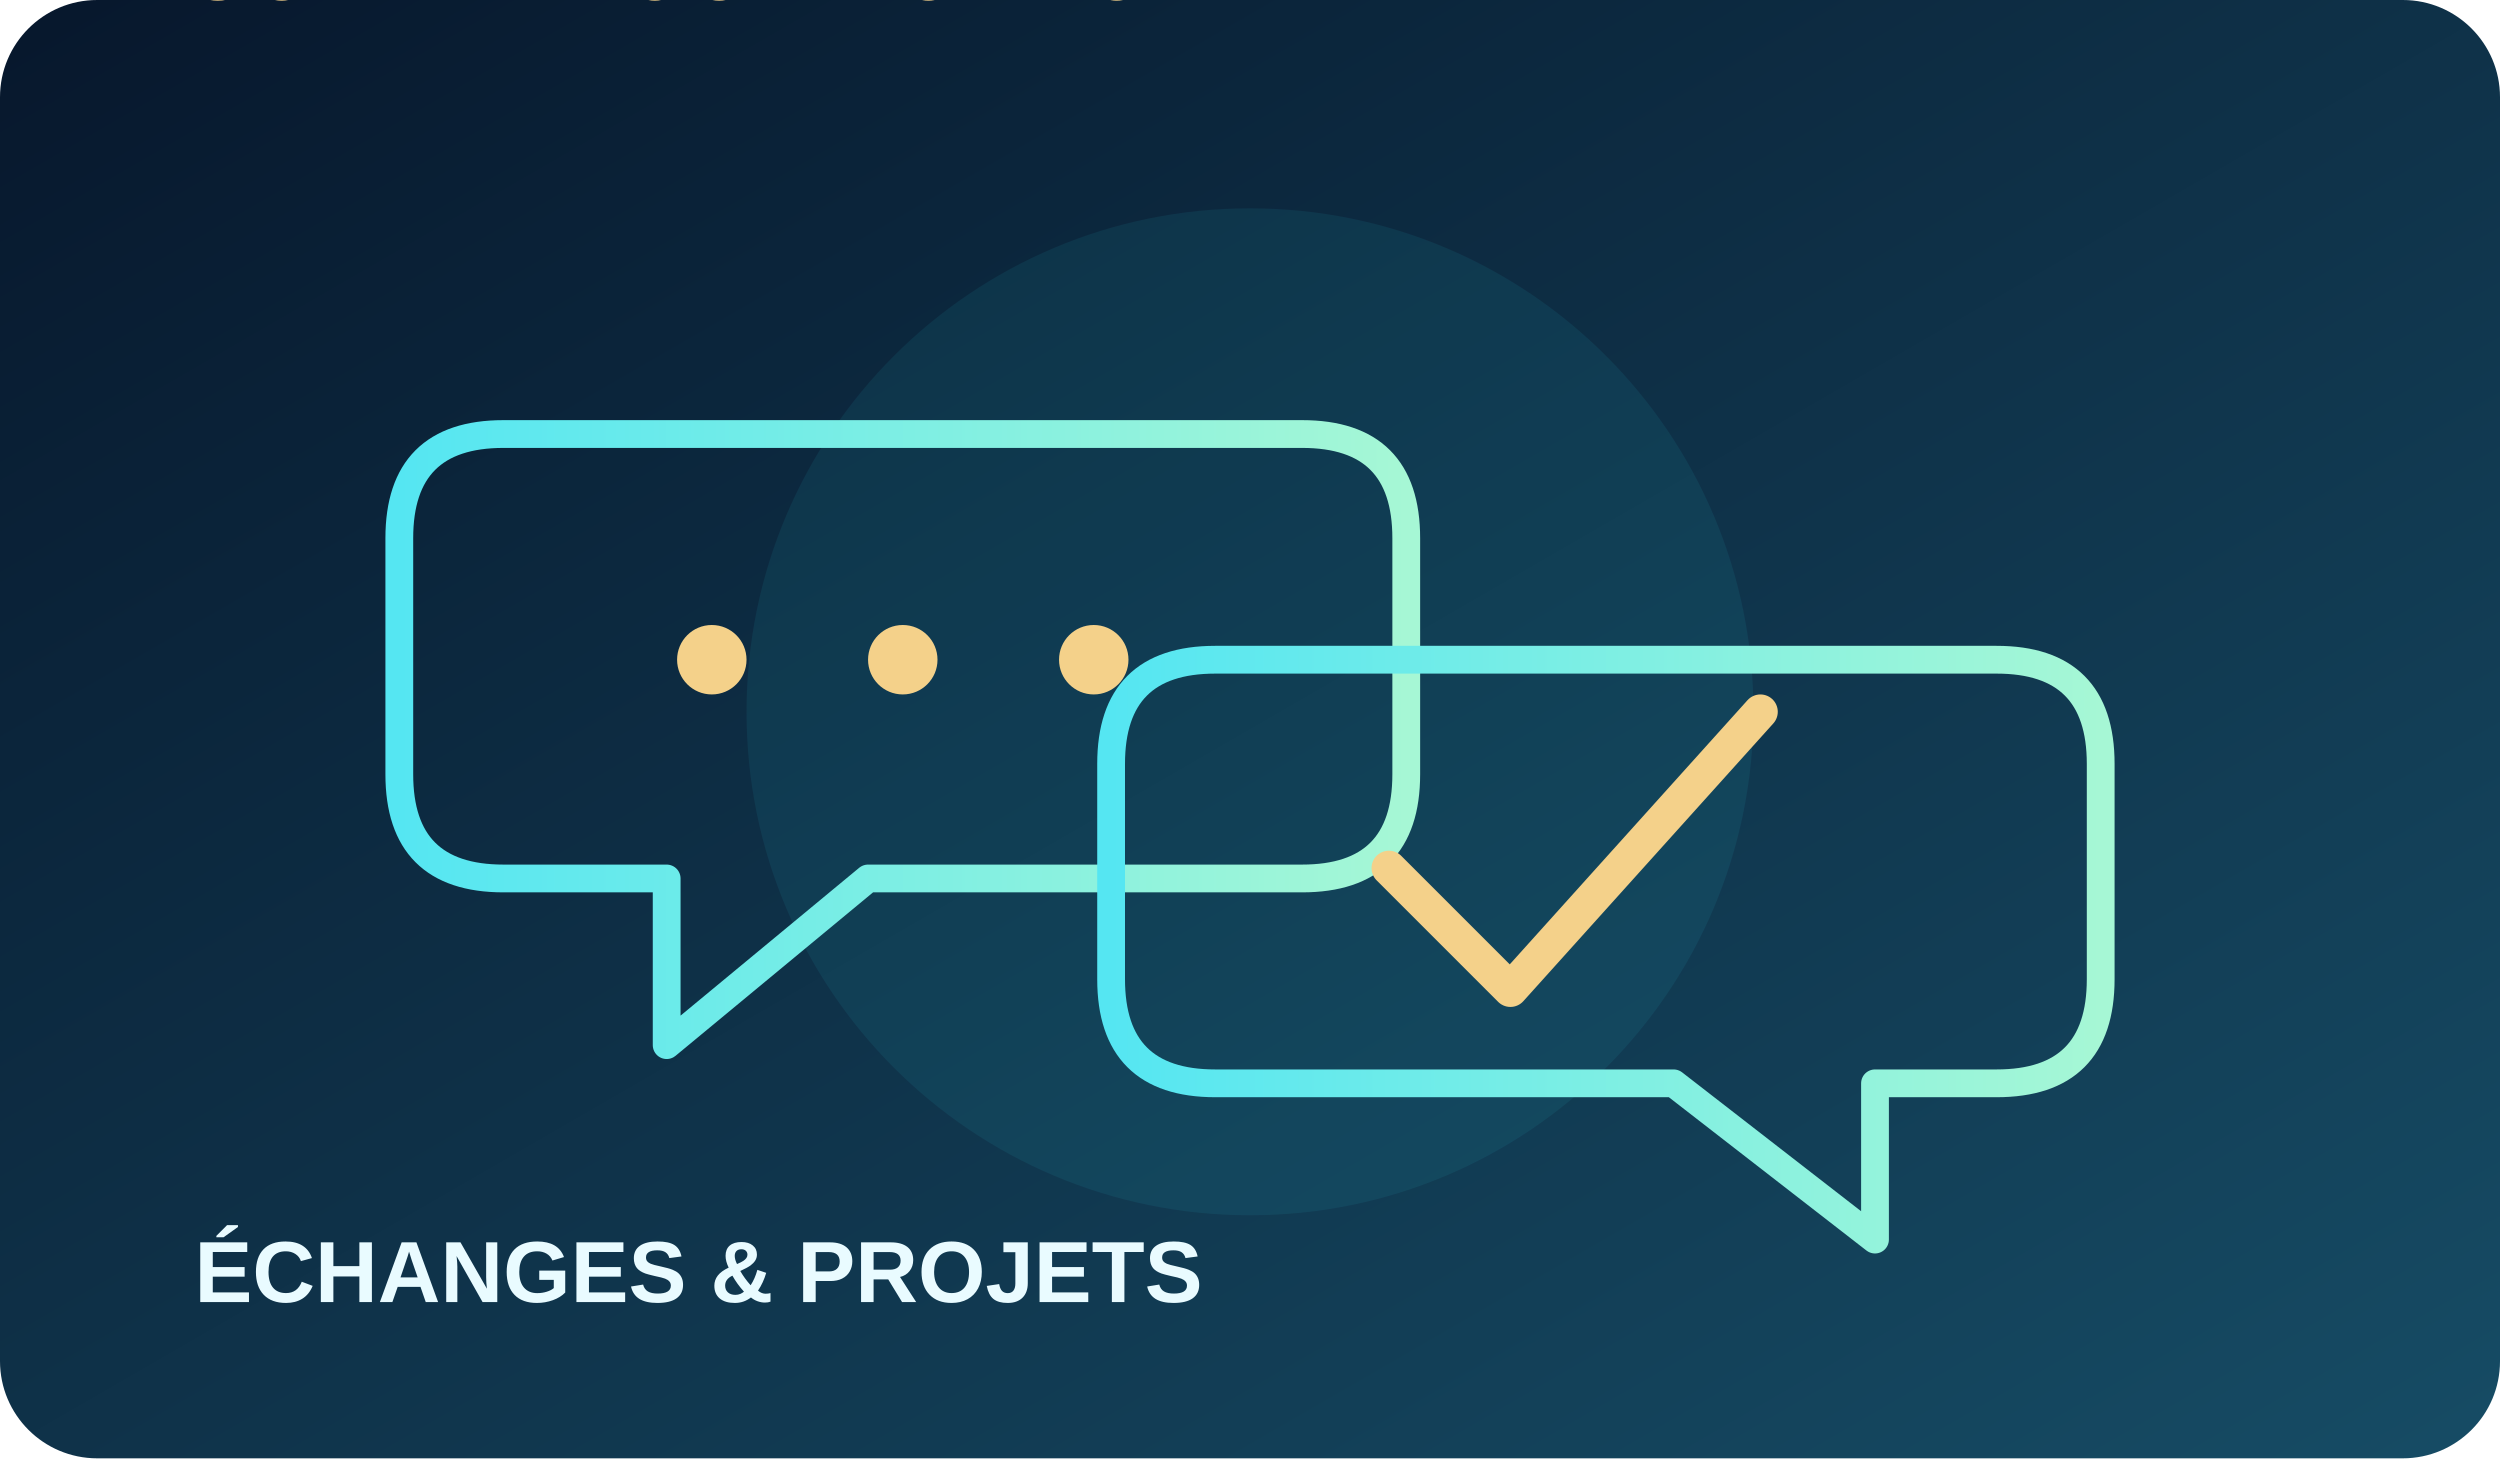
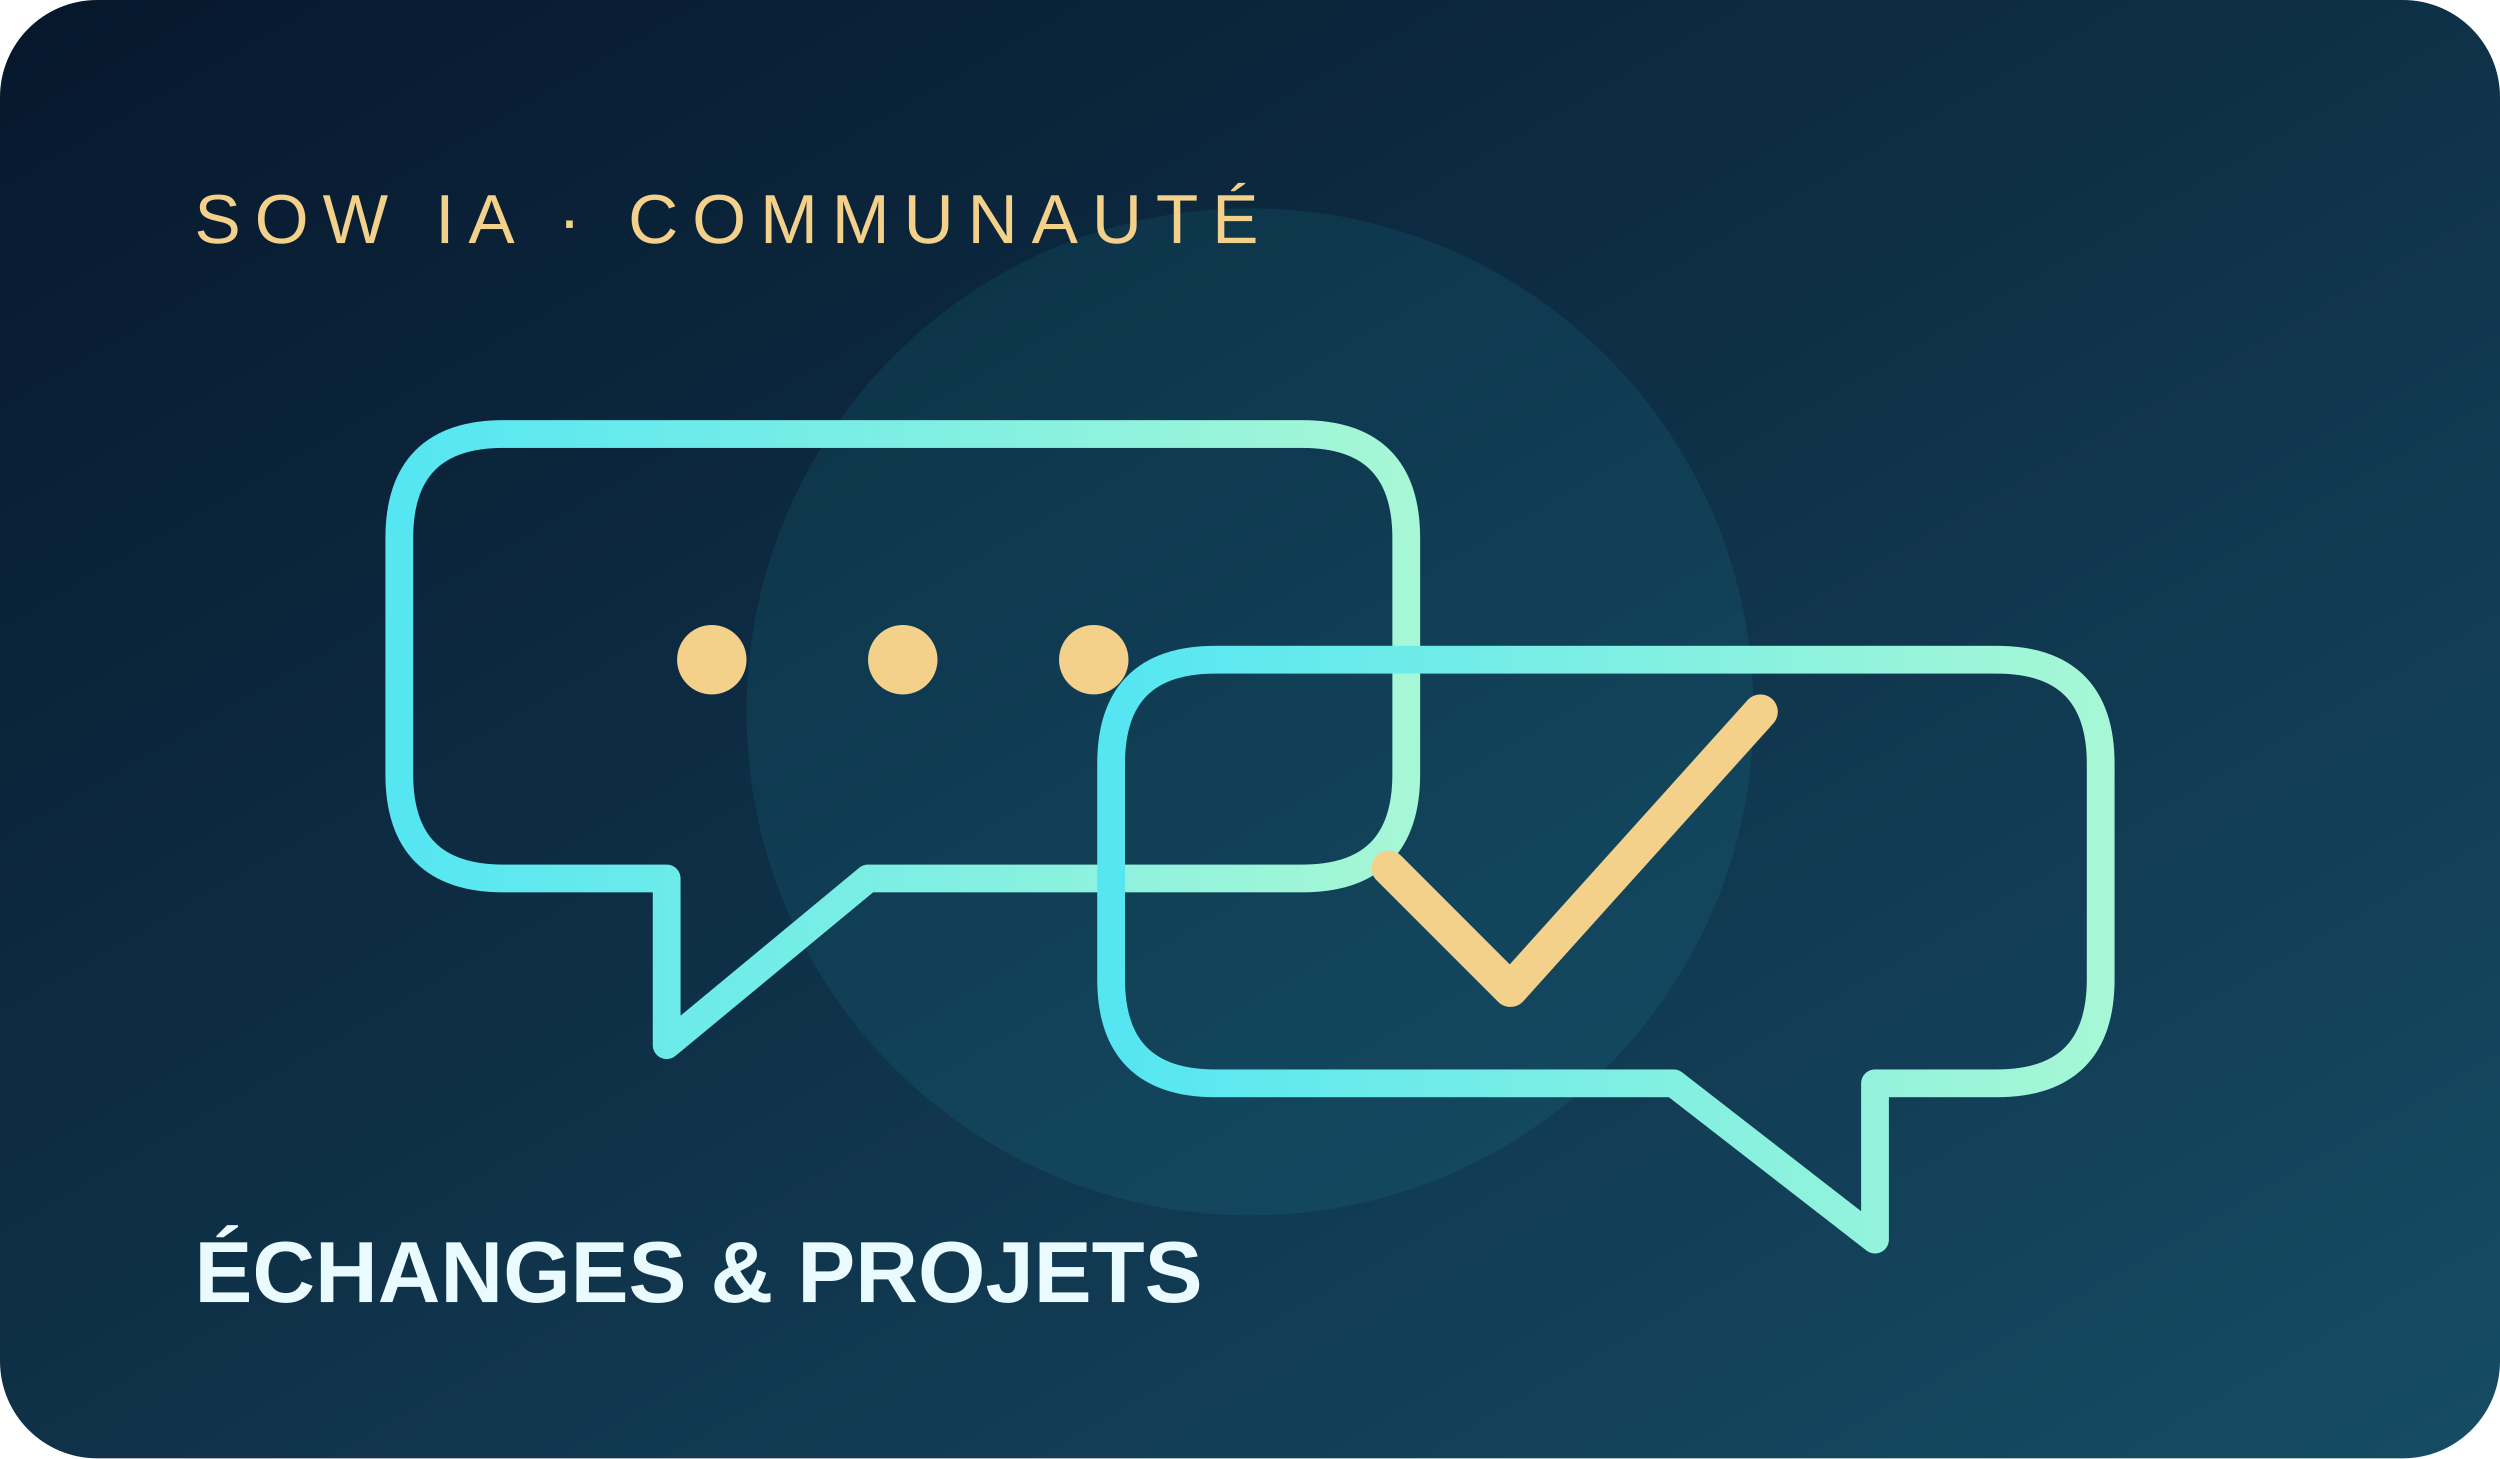
<svg xmlns="http://www.w3.org/2000/svg" viewBox="0 0 720 420" role="img" aria-label="Échanges et projets">
  <defs>
    <linearGradient id="b" x2="1" y2="1">
      <stop stop-color="#07172c" />
      <stop offset="1" stop-color="#164c65" />
    </linearGradient>
    <linearGradient id="g">
      <stop stop-color="#55e6f2" />
      <stop offset="1" stop-color="#a6f7d5" />
    </linearGradient>
  </defs>
  <rect width="720" height="420" rx="28" fill="url(#b)" />
  <circle cx="360" cy="205" r="145" fill="#2bd5e8" opacity=".08" />
  <g fill="none" stroke="url(#g)" stroke-width="8" stroke-linecap="round" stroke-linejoin="round">
    <path d="M145 125h230q30 0 30 30v68q0 30-30 30H250l-58 48v-48h-47q-30 0-30-30v-68q0-30 30-30Z" />
    <path d="M350 190h225q30 0 30 30v62q0 30-30 30h-35v45l-58-45H350q-30 0-30-30v-62q0-30 30-30Z" />
  </g>
  <g fill="#f4d18a">
    <circle cx="205" cy="190" r="10" />
    <circle cx="260" cy="190" r="10" />
    <circle cx="315" cy="190" r="10" />
  </g>
  <path d="m400 250 35 35 72-80" fill="none" stroke="#f4d18a" stroke-width="10" stroke-linecap="round" stroke-linejoin="round" />
-   <text x="56" y=" seventy" fill="#f4d18a" font-family="Arial,sans-serif" font-size="20" letter-spacing="4">SOW IA · COMMUNAUTÉ</text>
+   <text x="56" y="70" fill="#f4d18a" font-family="Arial,sans-serif" font-size="20" letter-spacing="4">SOW IA · COMMUNAUTÉ</text>
  <text x="56" y="375" fill="#e9fbff" font-family="Arial,sans-serif" font-size="25" font-weight="700">ÉCHANGES &amp; PROJETS</text>
</svg>
